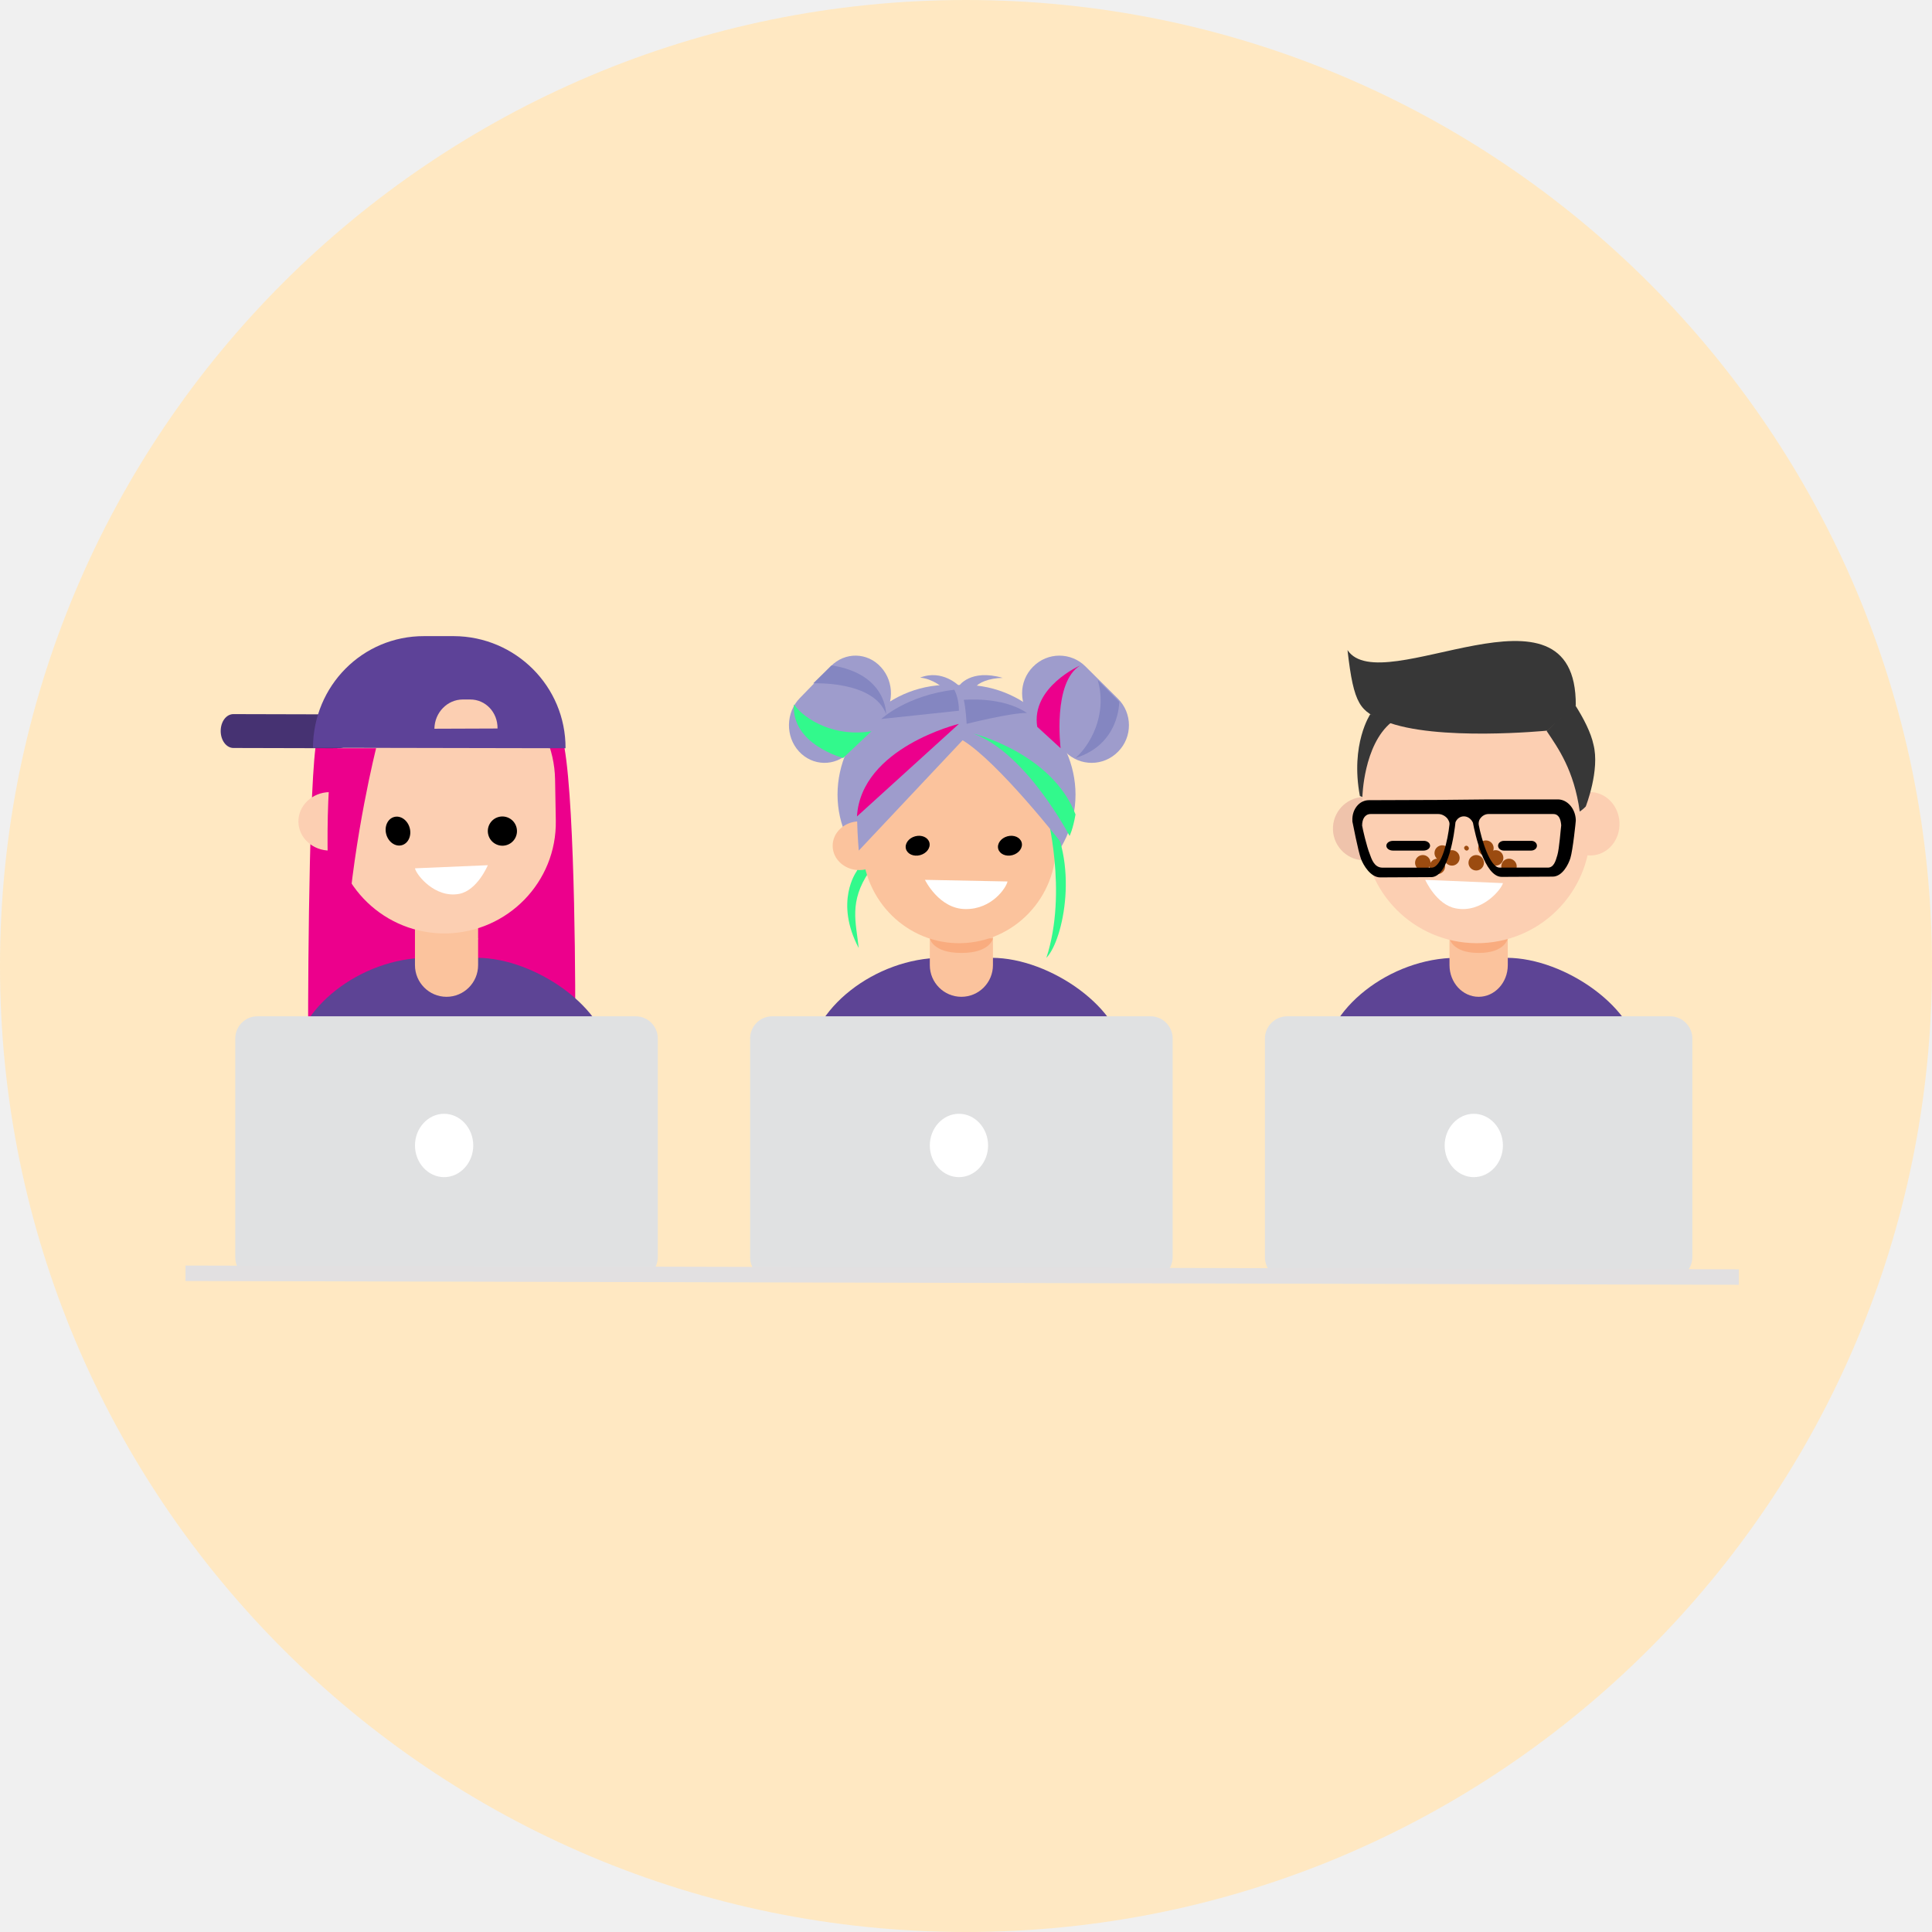
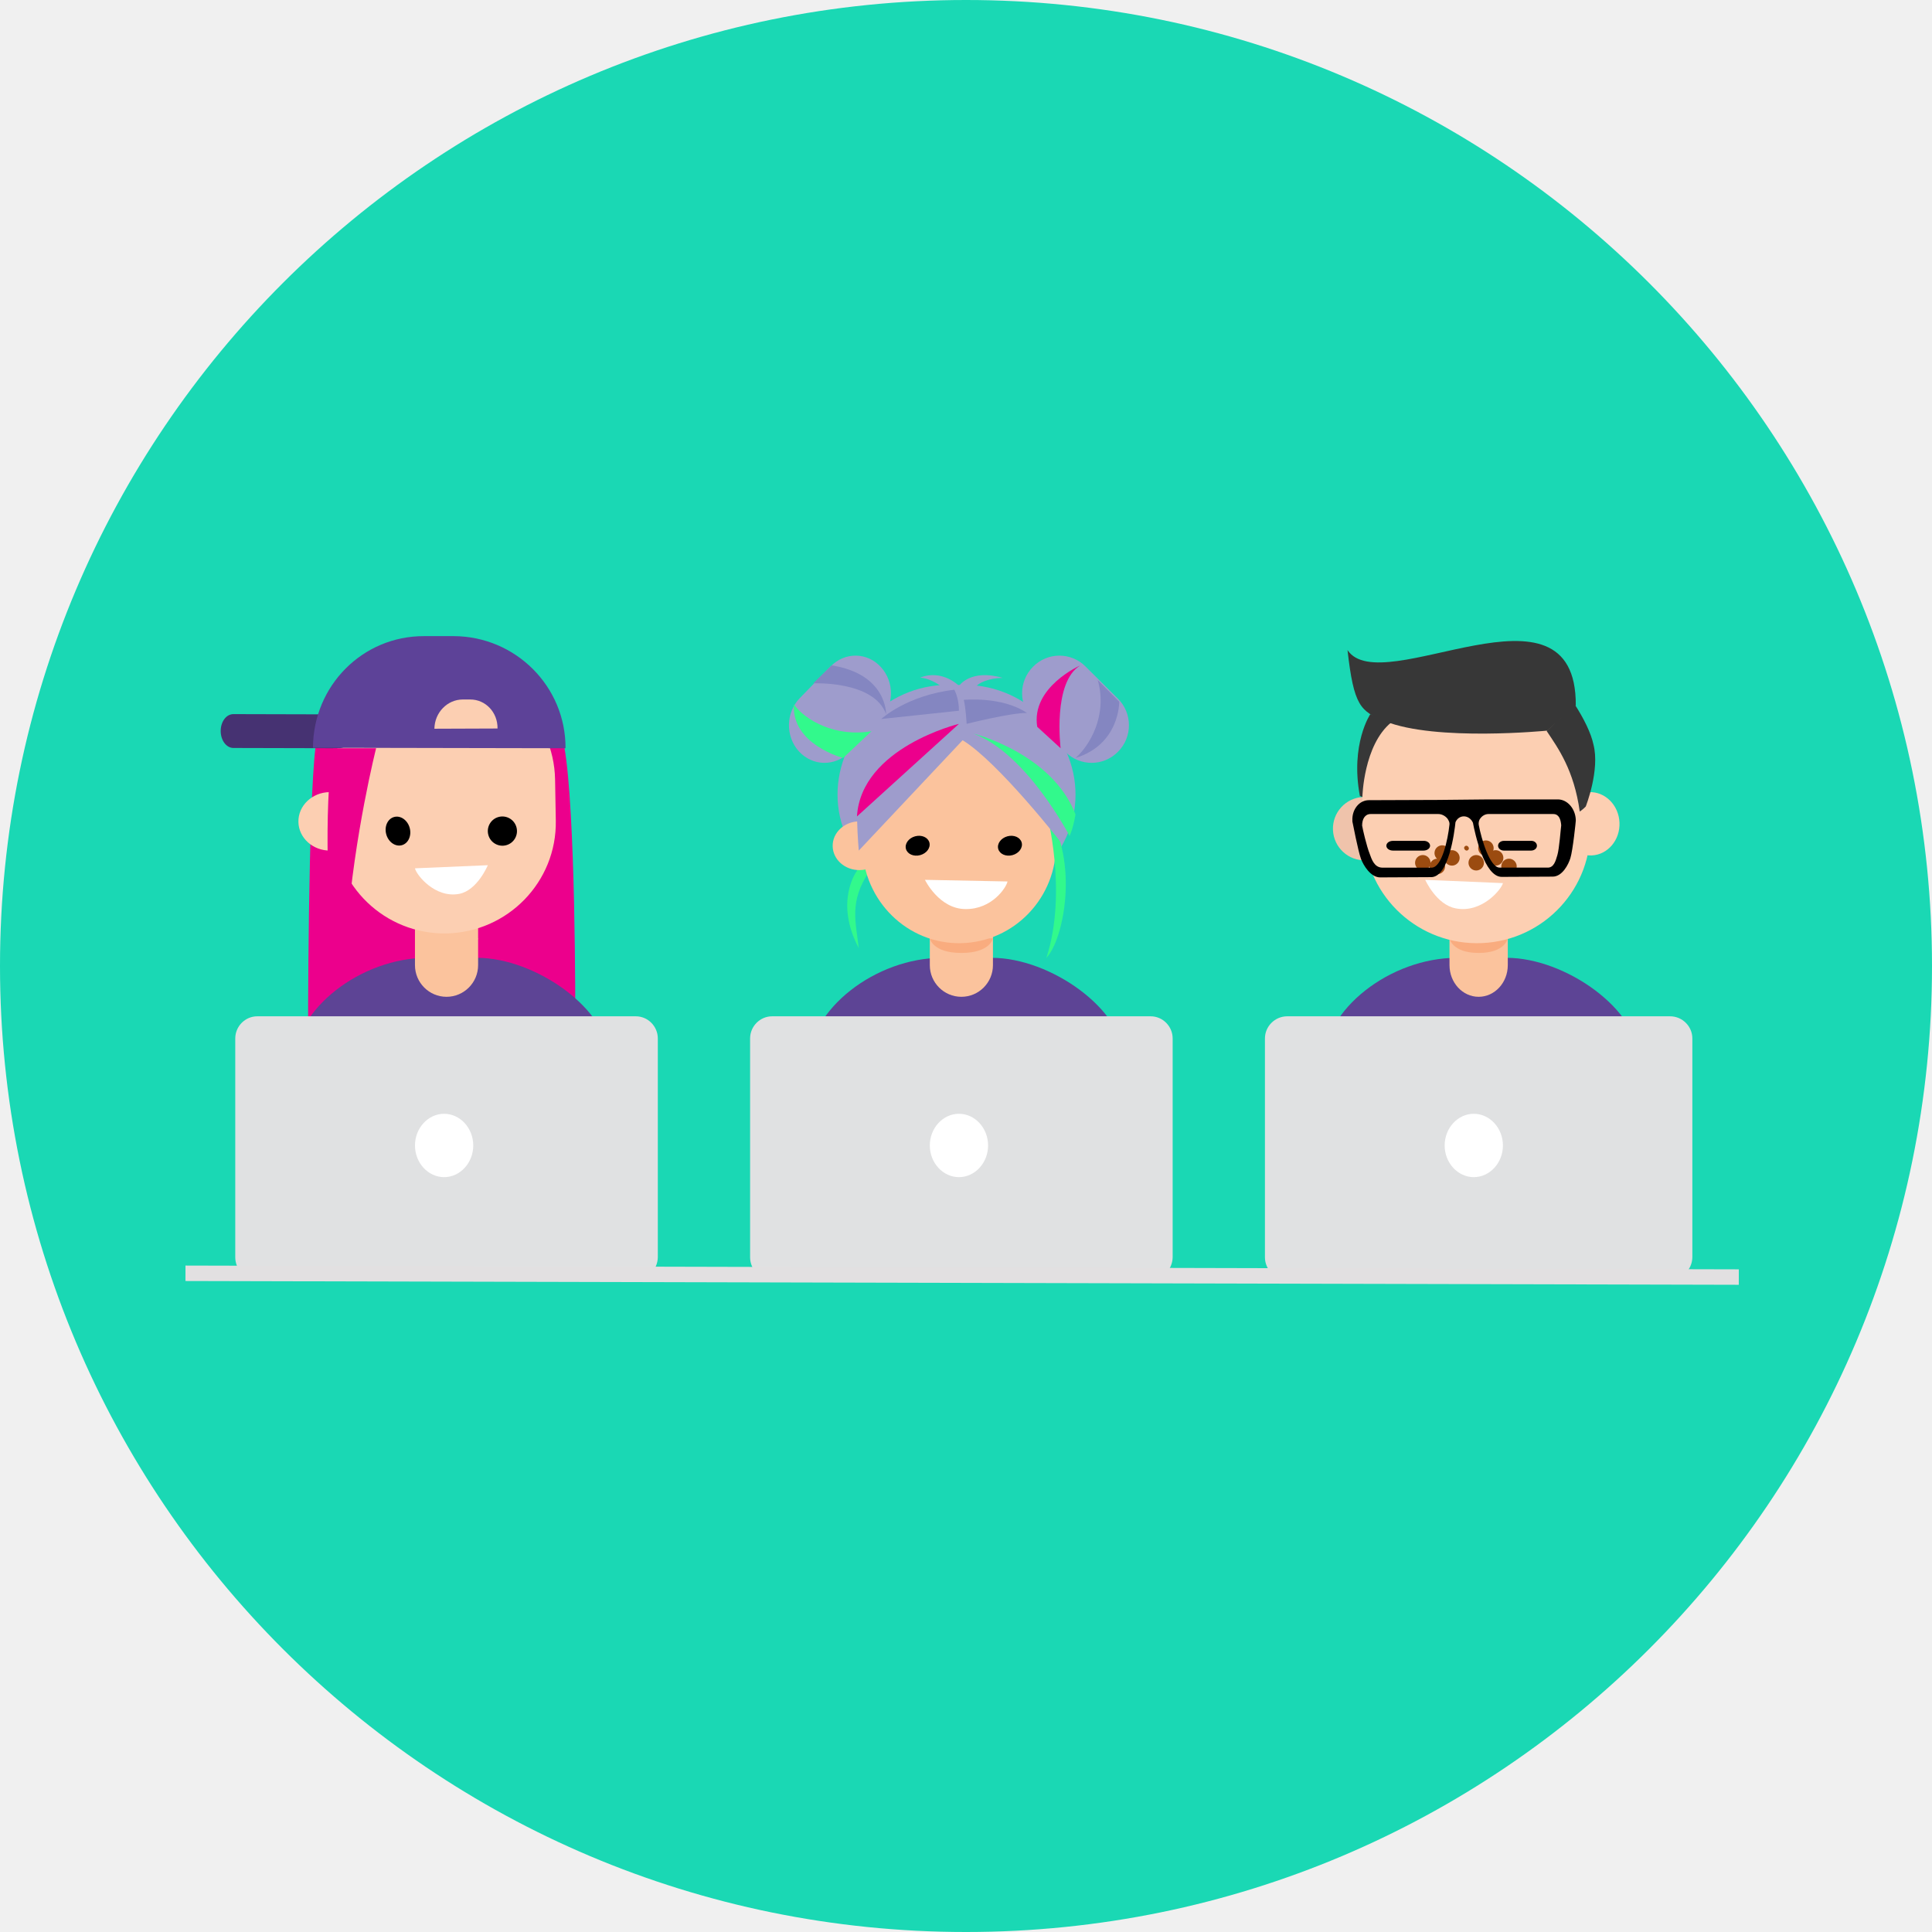
<svg xmlns="http://www.w3.org/2000/svg" width="250px" height="250px" viewBox="0 0 250 250" version="1.1">
  <g id="share" stroke="none" stroke-width="1" fill="none" fill-rule="evenodd">
-     <g id="feature-4">
-       <circle id="Oval" fill="#FFE8C2" cx="125" cy="125" r="125" />
+     <g id="feature-5-dark">
+       <circle id="Oval" fill="#1AD8B4" fill-rule="nonzero" cx="125" cy="125" r="125" />
      <g id="OBJECTS" transform="translate(24, 82)">
        <g id="Group" transform="translate(3.770942, 0)" fill-rule="nonzero">
          <g transform="translate(0.786344, 0)">
            <g>
              <path d="M44.481,14.749 C43.445,8.858 39.301,2.936 29.821,2.239 L29.821,2.207 C29.821,2.207 29.664,2.207 29.569,2.207 C29.255,2.207 28.91,2.207 28.596,2.207 C28.282,2.207 28,2.207 27.686,2.207 C27.592,2.207 27.529,2.207 27.529,2.207 L27.529,2.239 C16.887,2.968 13.12,8.035 12.272,14.686 C11.33,22.16 11.267,50.981 11.33,54.18 C12.303,59.184 14.564,59.786 17.64,62.89 C20.685,65.962 24.547,67.799 28.753,67.799 C32.834,67.799 35.691,61.876 38.705,58.931 C41.593,56.112 44.732,56.429 45.862,51.9 C45.925,47.846 45.894,22.794 44.481,14.749 Z" id="Hair" fill="#EC008C" />
              <path d="M50.279,60.861 L9.427,60.167 L9.427,55.776 C9.427,48.606 18.161,41.941 26.707,41.941 L33.156,41.941 C40.763,41.941 50.248,48.669 50.248,55.018 L50.248,60.861 L50.279,60.861 Z" id="Path" fill="#5D4495" />
-               <g transform="translate(25.13962, 33.42649)" id="Path">
+               <g id="Path" transform="translate(25.13962, 33.42649)">
                <path d="M0,5.992 C0,5.992 0.327,7.884 4.085,7.884 C7.844,7.884 8.17,5.992 8.17,5.992 L0,5.992 Z" fill="#F9AC7F" />
                <path d="M6.438,0.315 L1.732,0.315 C0.784,0.315 0,1.102 0,2.053 L0,9.462 C0,11.724 1.83,13.56 4.085,13.56 C6.34,13.56 8.17,11.724 8.17,9.462 L8.17,2.053 C8.17,1.102 7.386,0.315 6.438,0.315 Z" fill="#FBC39D" />
              </g>
              <g>
                <g id="Girl_2_">
                  <g id="Group" transform="translate(9.427356, 4.41482)" fill="#FCCFB2">
                    <path d="M33.937,19.785 C34.063,27.692 27.738,34.213 19.768,34.371 L19.768,34.371 C11.83,34.497 5.283,28.196 5.125,20.258 L5.03,14.903 C4.903,6.996 11.229,0.475 19.199,0.317 L19.199,0.317 C27.137,0.191 33.684,6.492 33.842,14.43 L33.937,19.785 Z" id="Path" />
                    <ellipse id="Oval" transform="translate(4.713678, 19.86669) rotate(-0.942613) translate(-4.713678, -19.86669) " cx="4.714" cy="19.867" rx="4.085" ry="3.784" />
                  </g>
                  <g id="Group">
                    <path d="M0,12.597 C0,13.794 0.73,14.787 1.649,14.787 L15.32,14.821 C16.24,14.821 16.969,13.863 16.969,12.631 L16.969,12.631 C16.969,11.433 16.24,10.441 15.32,10.441 L1.649,10.406 C0.73,10.406 0,11.365 0,12.597 L0,12.597 Z" id="Path" fill="#463272" />
                    <path d="M44.623,14.821 C44.655,6.819 38.157,0.347 30.161,0.315 L26.339,0.315 C18.344,0.284 11.973,6.755 11.941,14.757 L44.623,14.821 Z" id="Path" fill="#5D4298" />
                    <path d="M27.654,12.298 L35.824,12.268 L35.824,12.268 C35.854,10.176 34.275,8.514 32.3,8.514 L31.329,8.514 C29.324,8.514 27.684,10.206 27.654,12.298 L27.654,12.298 Z" id="Path" fill="#FCCFB2" />
                  </g>
                  <path d="M20.112,14.821 C20.112,14.821 17.284,25.99 16.362,38.157 L14.179,37.813 C14.179,37.813 13.165,22.589 14.579,14.821 L20.112,14.821 Z" id="Path" fill="#EC008C" />
                </g>
                <g transform="translate(20.74018, 22.70479)">
-                   <g fill="#000000" id="Oval">
+                   <g id="Oval" fill="#000000">
                    <ellipse transform="translate(15.71226, 2.838099) rotate(164.5921) translate(-15.71226, -2.838099) " cx="15.712" cy="2.838" rx="1.886" ry="1.892" />
-                     <ellipse transform="translate(2.199716, 2.838099) rotate(164.5906) translate(-2.199716, -2.838099) " cx="2.2" cy="2.838" rx="1.572" ry="1.892" />
+                     <ellipse transform="translate(2.199716, 2.8381) rotate(164.5906) translate(-2.199716, -2.8381) " cx="2.2" cy="2.838" rx="1.572" ry="1.892" />
                  </g>
                  <path d="M4.399,7.654 L13.827,7.253 C13.827,7.253 12.484,10.493 10.135,10.96 C6.962,11.562 4.552,8.455 4.399,7.654 Z" id="Path" fill="#FFFFFF" />
                </g>
              </g>
            </g>
            <path d="M53.685,83.566 L4.734,83.566 C3.169,83.566 1.885,82.273 1.885,80.697 L1.885,52.379 C1.885,50.802 3.169,49.509 4.734,49.509 L53.716,49.509 C55.281,49.509 56.564,50.802 56.564,52.379 L56.564,80.697 C56.533,82.305 55.25,83.566 53.685,83.566 Z" id="Path" fill="#E0E1E2" />
            <path d="M28.911,70.322 C26.84,70.322 25.14,68.474 25.14,66.222 C25.14,63.971 26.84,62.123 28.911,62.123 C30.981,62.123 32.682,63.971 32.682,66.222 C32.682,68.474 30.981,70.322 28.911,70.322 Z" id="Path" fill="#FFFFFF" />
            <path d="M116.899,60.861 L76.047,60.167 L76.047,55.776 C76.047,48.606 84.781,41.941 93.327,41.941 L99.776,41.941 C107.383,41.941 116.868,48.669 116.868,55.018 L116.868,60.861 L116.899,60.861 Z" id="Path" fill="#5D4495" />
            <path d="M98.198,33.742 L93.492,33.742 C92.544,33.742 91.76,34.529 91.76,35.479 L91.76,42.888 C91.76,45.15 93.59,46.986 95.845,46.986 C98.1,46.986 99.93,45.15 99.93,42.888 L99.93,35.479 C99.93,34.529 99.146,33.742 98.198,33.742 Z" id="Path" fill="#FBC39D" />
            <path d="M91.76,39.418 C91.76,39.418 92.086,41.31 95.845,41.31 C99.603,41.31 99.93,39.418 99.93,39.418 L91.76,39.418 Z" id="Path" fill="#F9AC7F" />
            <path d="M120.305,83.566 L71.354,83.566 C69.789,83.566 68.505,82.273 68.505,80.697 L68.505,52.379 C68.505,50.802 69.789,49.509 71.354,49.509 L120.336,49.509 C121.901,49.509 123.184,50.802 123.184,52.379 L123.184,80.697 C123.153,82.305 121.87,83.566 120.305,83.566 Z" id="Path" fill="#E0E1E2" />
            <path d="M95.531,70.322 C93.46,70.322 91.76,68.474 91.76,66.222 C91.76,63.971 93.46,62.123 95.531,62.123 C97.601,62.123 99.301,63.971 99.301,66.222 C99.301,68.474 97.601,70.322 95.531,70.322 Z" id="Path" fill="#FFFFFF" />
            <g transform="translate(73.53338, 2.522754)">
              <path d="M37.081,18.302 C37.081,26.151 30.192,32.48 21.683,32.48 C13.173,32.48 6.285,26.119 6.285,18.302 C6.285,10.547 12.955,3.648 21.434,4.123 C21.527,4.123 21.621,4.123 21.714,4.123 C21.776,4.123 21.87,4.123 21.932,4.123 C30.317,3.68 37.081,10.547 37.081,18.302 Z" id="Path" fill="#9E9CCC" />
              <path d="M8.744,28.25 C8.744,28.25 5.858,32.169 9.029,38.157 C8.681,34.854 7.729,32.169 10.393,28.25 C13.025,24.33 9.22,26.922 8.744,28.25 Z" id="Path" fill="#32F98C" />
              <g transform="translate(5.027923, 6.937574)">
-                 <g id="Group" fill="#FBC39D">
+                 <g fill="#FBC39D">
                  <path d="M29.537,17.627 C29.661,24.659 24.144,30.46 17.202,30.586 L17.202,30.586 C10.29,30.712 4.587,25.1 4.463,18.037 L4.401,13.276 C4.278,6.245 9.794,0.444 16.737,0.317 L16.737,0.317 C23.648,0.191 29.351,5.804 29.475,12.866 L29.537,17.627 Z" id="Path" />
                  <ellipse id="Oval" transform="translate(4.085188, 17.97462) rotate(-0.942001) translate(-4.085188, -17.97462) " cx="4.085" cy="17.975" rx="3.457" ry="3.153" />
                </g>
                <g transform="translate(9.427356, 15.76721)">
                  <path d="M13.827,6.834 L3.142,6.622 C3.142,6.622 4.969,10.406 8.409,10.406 C11.818,10.436 13.675,7.621 13.827,6.834 Z" id="Path" fill="#FFFFFF" />
                  <ellipse id="Oval" fill="#000000" transform="translate(14.14103, 2.20741) rotate(164.5921) translate(-14.14103, -2.20741) " cx="14.141" cy="2.207" rx="1.572" ry="1.261" />
                  <ellipse id="Oval" fill="#000000" transform="translate(2.199716, 2.20741) rotate(164.5906) translate(-2.199716, -2.20741) " cx="2.2" cy="2.207" rx="1.572" ry="1.261" />
                </g>
              </g>
              <g id="Path">
                <path d="M11.914,1.817 C13.676,3.749 13.615,6.84 11.793,8.708 L7.784,12.829 C5.961,14.697 3.046,14.632 1.284,12.7 L1.284,12.7 C-0.477,10.768 -0.417,7.677 1.406,5.81 C2.408,4.78 4.412,2.719 5.415,1.688 C7.237,-0.179 10.153,-0.147 11.914,1.817 L11.914,1.817 Z" fill="#9E9CCC" />
                <path d="M31.573,1.764 C33.451,-0.162 36.508,-0.162 38.386,1.732 C39.437,2.759 41.507,4.845 42.558,5.873 C44.468,7.767 44.468,10.848 42.589,12.742 L42.589,12.742 C40.711,14.668 37.654,14.668 35.775,12.774 L31.604,8.633 C29.694,6.739 29.694,3.658 31.573,1.764 L31.573,1.764 Z" fill="#9E9CCC" />
                <path d="M33.31,20.497 C33.31,20.497 36.113,30.858 33.31,39.418 C35.559,37.112 37.612,26.878 33.31,20.497 Z" fill="#32F98C" />
                <path d="M22.473,11.262 L9.034,25.543 C9.034,25.543 8.878,23.848 8.816,21.557 C8.723,17.225 8.941,10.791 11.248,9.504 C14.741,7.527 22.349,5.361 22.349,5.361 C22.349,5.361 31.485,7.558 33.325,12.015 C35.195,16.472 35.195,24.476 35.195,24.476 C35.195,24.476 27.057,14.055 22.473,11.262 Z" fill="#9E9CCC" />
                <path d="M37.709,1.577 C37.709,1.577 31.297,4.38 32.127,9.526 L35.151,12.298 C35.151,12.268 34.088,3.733 37.709,1.577 Z" fill="#EC008C" />
                <path d="M39.956,3.469 L42.737,6.284 C42.737,6.284 42.831,11.788 37.081,13.56 C38.862,12.01 41.268,8.087 39.956,3.469 Z" fill="#8486C1" />
                <path d="M12.57,7.884 C12.57,7.884 12.695,2.692 5.515,1.577 L3.142,3.902 C3.142,3.902 10.978,3.52 12.57,7.884 Z" fill="#8486C1" />
                <path d="M10.684,10.091 L7.009,13.56 C7.009,13.56 0.293,11.81 0.642,6.622 C2.067,8.654 5.996,10.904 10.684,10.091 Z" fill="#32F98C" />
                <path d="M22.626,6.041 C22.626,6.041 27.546,5.539 30.796,7.734 C28.7,7.703 22.99,9.145 22.99,9.145 C22.99,9.145 22.899,7.201 22.626,6.041 Z" fill="#8486C1" />
                <path d="M23.883,10.406 C23.883,10.406 34.028,12.931 37.081,20.864 C36.742,22.831 36.31,23.651 36.31,23.651 C36.31,23.651 30.79,12.996 23.883,10.406 Z" fill="#32F98C" />
                <path d="M21.997,9.145 C21.997,9.145 9.343,12.196 8.799,21.128 L21.997,9.145 Z" fill="#EC008C" />
                <path d="M21.398,4.73 C21.398,4.73 21.997,5.77 21.997,7.445 L11.941,8.514 C11.941,8.514 15.22,5.452 21.398,4.73 Z" fill="#8486C1" />
                <path d="M21.997,4.241 C21.997,4.241 23.465,1.986 27.654,3.194 C25.88,3.221 24.443,3.838 24.137,4.429 C23.801,4.992 22.395,4.67 21.997,4.241 Z" fill="#9E9CCC" />
                <path d="M21.997,4.22 C21.997,4.22 19.838,2.032 16.969,3.162 C18.623,3.308 20.074,4.511 20.107,4.73 C19.838,4.475 21.997,4.22 21.997,4.22 Z" fill="#9E9CCC" />
              </g>
            </g>
            <path d="M183.519,60.861 L142.667,60.167 L142.667,55.776 C142.667,48.606 151.401,41.941 159.947,41.941 L166.396,41.941 C174.003,41.941 183.488,48.669 183.488,55.018 L183.488,60.861 L183.519,60.861 Z" id="Path" fill="#5D4495" />
            <path d="M164.951,33.742 L160.607,33.742 C159.732,33.742 159.008,34.529 159.008,35.479 L159.008,42.888 C159.008,45.15 160.697,46.986 162.779,46.986 C164.861,46.986 166.55,45.15 166.55,42.888 L166.55,35.479 C166.55,34.529 165.826,33.742 164.951,33.742 Z" id="Path" fill="#FBC39D" />
            <path d="M159.008,39.418 C159.008,39.418 159.31,41.31 162.779,41.31 C166.248,41.31 166.55,39.418 166.55,39.418 L159.008,39.418 Z" id="Path" fill="#F9AC7F" />
            <path d="M187.52,83.566 L138.006,83.566 C136.423,83.566 135.125,82.273 135.125,80.697 L135.125,52.379 C135.125,50.802 136.423,49.509 138.006,49.509 L187.552,49.509 C189.135,49.509 190.433,50.802 190.433,52.379 L190.433,80.697 C190.401,82.305 189.103,83.566 187.52,83.566 Z" id="Path" fill="#E0E1E2" />
            <path d="M162.151,70.322 C160.08,70.322 158.38,68.474 158.38,66.222 C158.38,63.971 160.08,62.123 162.151,62.123 C164.221,62.123 165.921,63.971 165.921,66.222 C165.921,68.474 164.221,70.322 162.151,70.322 Z" id="Path" fill="#FFFFFF" />
            <g transform="translate(143.2958, 0.630689)">
              <g id="Nerd_1_">
                <g id="Head_8_">
                  <g id="Group">
                    <ellipse id="Oval" fill="#EFC3AB" transform="translate(4.713678, 24.59685) rotate(177.5597) translate(-4.713678, -24.59685) " cx="4.714" cy="24.597" rx="4.085" ry="4.099" />
                    <path d="M4.633,25.433 C4.978,33.497 11.815,39.748 19.906,39.405 L19.906,39.405 C27.997,39.061 34.27,32.247 33.925,24.183 L33.705,18.744 C33.58,15.494 33.737,10.899 31.824,8.555 C29.001,5.085 23.262,4.554 18.432,4.773 L18.432,4.773 C10.34,5.117 4.068,11.93 4.413,19.994 L4.633,25.433 Z" id="Path" fill="#FCCFB2" />
                    <ellipse id="Oval" fill="#FCCFB2" transform="translate(33.93848, 23.96617) rotate(177.5613) translate(-33.93848, -23.96617) " cx="33.938" cy="23.966" rx="3.771" ry="4.099" />
                    <path d="M32.566,22.389 C32.566,22.389 33.001,22.094 33.342,21.733 C33.342,21.733 35.205,17.01 34.336,13.697 C34.025,12.221 33.094,10.351 31.914,8.514 L28.282,11.958 C29.772,14.189 31.821,17.01 32.566,22.389 Z" id="Path" fill="#373737" />
                    <path d="M8.17,10.854 L5.467,9.776 C5.467,9.776 2.852,13.658 4.116,20.374 L4.439,20.497 C4.439,20.497 4.586,13.781 8.17,10.854 Z" id="Path" fill="#373737" />
                    <path d="M32.053,8.635 L28.36,11.911 C28.36,11.911 13.966,13.346 7.364,10.694 C4.172,9.415 3.328,8.697 2.514,1.491 C6.926,8.105 32.147,-9.116 32.053,8.635 Z" id="Path" fill="#373737" />
                  </g>
-                   <g id="Group" transform="translate(11.31283, 26.3705)" fill="#9B4B10">
-                     <circle id="Oval" transform="translate(4.713678, 2.010487) rotate(8.847224) translate(-4.713678, -2.010487) " cx="4.714" cy="2.01" r="1" />
-                     <path d="M6.913,0.811 C6.874,0.975 6.717,1.097 6.56,1.057 C6.403,1.016 6.285,0.852 6.285,0.688 C6.324,0.524 6.481,0.401 6.638,0.442 C6.796,0.483 6.913,0.647 6.913,0.811 Z" id="Path" />
-                     <circle id="Oval" transform="translate(7.85613, 2.641175) rotate(8.876413) translate(-7.85613, -2.641175) " cx="7.856" cy="2.641" r="1" />
-                     <circle id="Oval" transform="translate(9.113111, 0.74911) rotate(8.847224) translate(-9.113111, -0.74911) " cx="9.113" cy="0.749" r="1" />
-                     <circle id="Oval" transform="translate(10.37009, 2.010487) rotate(8.870752) translate(-10.37009, -2.010487) " cx="10.37" cy="2.01" r="1" />
-                     <circle id="Oval" transform="translate(12.09844, 3.114192) rotate(8.852886) translate(-12.09844, -3.114192) " cx="12.098" cy="3.114" r="1" />
-                     <circle id="Oval" transform="translate(2.828207, 3.114192) rotate(8.870752) translate(-2.828207, -3.114192) " cx="2.828" cy="3.114" r="1" />
-                     <circle id="Oval" transform="translate(3.456697, 1.379798) rotate(8.858547) translate(-3.456697, -1.379798) " cx="3.457" cy="1.38" r="1" />
-                     <circle id="Oval" transform="translate(0.942736, 2.641175) rotate(8.899056) translate(-0.942736, -2.641175) " cx="0.943" cy="2.641" r="1" />
+                   <g id="Group" transform="translate(10.31283, 25.3705)" fill="#9B4B10">
+                     <circle id="Oval" transform="translate(5.713678, 3.010487) rotate(8.847224) translate(-5.713678, -3.010487) " cx="5.714" cy="3.01" r="1" />
+                     <path d="M7.913,1.811 C7.874,1.975 7.717,2.097 7.56,2.057 C7.403,2.016 7.285,1.852 7.285,1.688 C7.324,1.524 7.481,1.401 7.638,1.442 C7.796,1.483 7.913,1.647 7.913,1.811 Z" id="Path" />
+                     <circle id="Oval" transform="translate(8.85613, 3.641175) rotate(8.876413) translate(-8.85613, -3.641175) " cx="8.856" cy="3.641" r="1" />
+                     <circle id="Oval" transform="translate(10.11311, 1.74911) rotate(8.847224) translate(-10.11311, -1.74911) " cx="10.113" cy="1.749" r="1" />
+                     <circle id="Oval" transform="translate(11.37009, 3.010487) rotate(8.870752) translate(-11.37009, -3.010487) " cx="11.37" cy="3.01" r="1" />
+                     <circle id="Oval" transform="translate(13.09844, 4.114192) rotate(8.852886) translate(-13.09844, -4.114192) " cx="13.098" cy="4.114" r="1" />
+                     <circle id="Oval" transform="translate(3.828207, 4.114192) rotate(8.870752) translate(-3.828207, -4.114192) " cx="3.828" cy="4.114" r="1" />
+                     <circle id="Oval" transform="translate(4.456697, 2.379798) rotate(8.858547) translate(-4.456697, -2.379798) " cx="4.457" cy="2.38" r="1" />
+                     <circle id="Oval" transform="translate(1.942736, 3.641175) rotate(8.899056) translate(-1.942736, -3.641175) " cx="1.943" cy="3.641" r="1" />
                  </g>
                </g>
                <path d="M3.145,23.535 L3.145,23.601 L3.145,23.667 C3.177,23.8 3.878,27.485 4.26,28.514 C4.578,29.344 5.501,30.904 6.743,30.904 L13.333,30.871 C15.625,30.871 16.358,24.995 16.485,23.767 C16.676,23.302 17.09,23.004 17.567,23.004 C18.077,23.004 18.522,23.335 18.745,23.833 C19,25.194 20.21,30.837 22.47,30.837 L29.06,30.804 C30.302,30.804 31.098,29.244 31.353,28.414 C31.671,27.385 32.053,23.701 32.053,23.568 L32.053,23.501 L32.053,23.435 C31.989,22.008 30.971,20.813 29.729,20.813 L20.878,20.813 L20.815,20.813 L14.193,20.879 L5.279,20.912 C4.037,20.912 3.082,22.107 3.145,23.535 Z M19.686,23.288 C19.935,22.932 20.339,22.705 20.744,22.705 L29.141,22.705 C29.857,22.705 30.105,23.353 30.168,24.163 C30.105,24.584 29.919,27.177 29.67,28.019 C29.452,28.732 29.234,29.704 28.333,29.639 L22.206,29.639 C20.93,29.639 19.842,25.945 19.5,24.131 C19.438,23.742 19.562,23.45 19.686,23.288 Z M4.399,24.196 C4.399,23.386 4.757,22.705 5.503,22.705 L14.271,22.705 C14.693,22.705 15.147,22.932 15.44,23.288 C15.569,23.483 15.764,23.775 15.699,24.131 C15.505,25.979 14.725,29.642 13.394,29.642 L6.997,29.642 C5.958,29.61 5.633,28.54 5.374,27.827 C5.016,26.952 4.464,24.617 4.399,24.196 Z" id="Shape" fill="#000000" />
              </g>
              <path d="M22.626,31.644 L12.57,31.219 C12.57,31.219 14.006,34.456 16.528,34.913 C19.88,35.567 22.434,32.461 22.626,31.644 Z" id="Path" fill="#FFFFFF" />
              <path d="M27.025,26.805 C27.025,27.158 26.69,27.435 26.263,27.435 L22.759,27.435 C22.332,27.435 21.997,27.158 21.997,26.805 L21.997,26.805 C21.997,26.452 22.332,26.175 22.759,26.175 L26.263,26.175 C26.69,26.15 27.025,26.452 27.025,26.805 L27.025,26.805 Z" id="Path" fill="#000000" />
              <path d="M13.198,26.805 C13.198,27.158 12.821,27.435 12.341,27.435 L8.399,27.435 C7.919,27.435 7.542,27.158 7.542,26.805 L7.542,26.805 C7.542,26.452 7.919,26.175 8.399,26.175 L12.341,26.175 C12.821,26.15 13.198,26.452 13.198,26.805 L13.198,26.805 Z" id="Path" fill="#000000" />
            </g>
          </g>
        </g>
        <line x1="0" y1="82.763" x2="201" y2="83.251" id="Path" stroke="#E2E0E1" stroke-width="2" />
      </g>
    </g>
  </g>
</svg>
